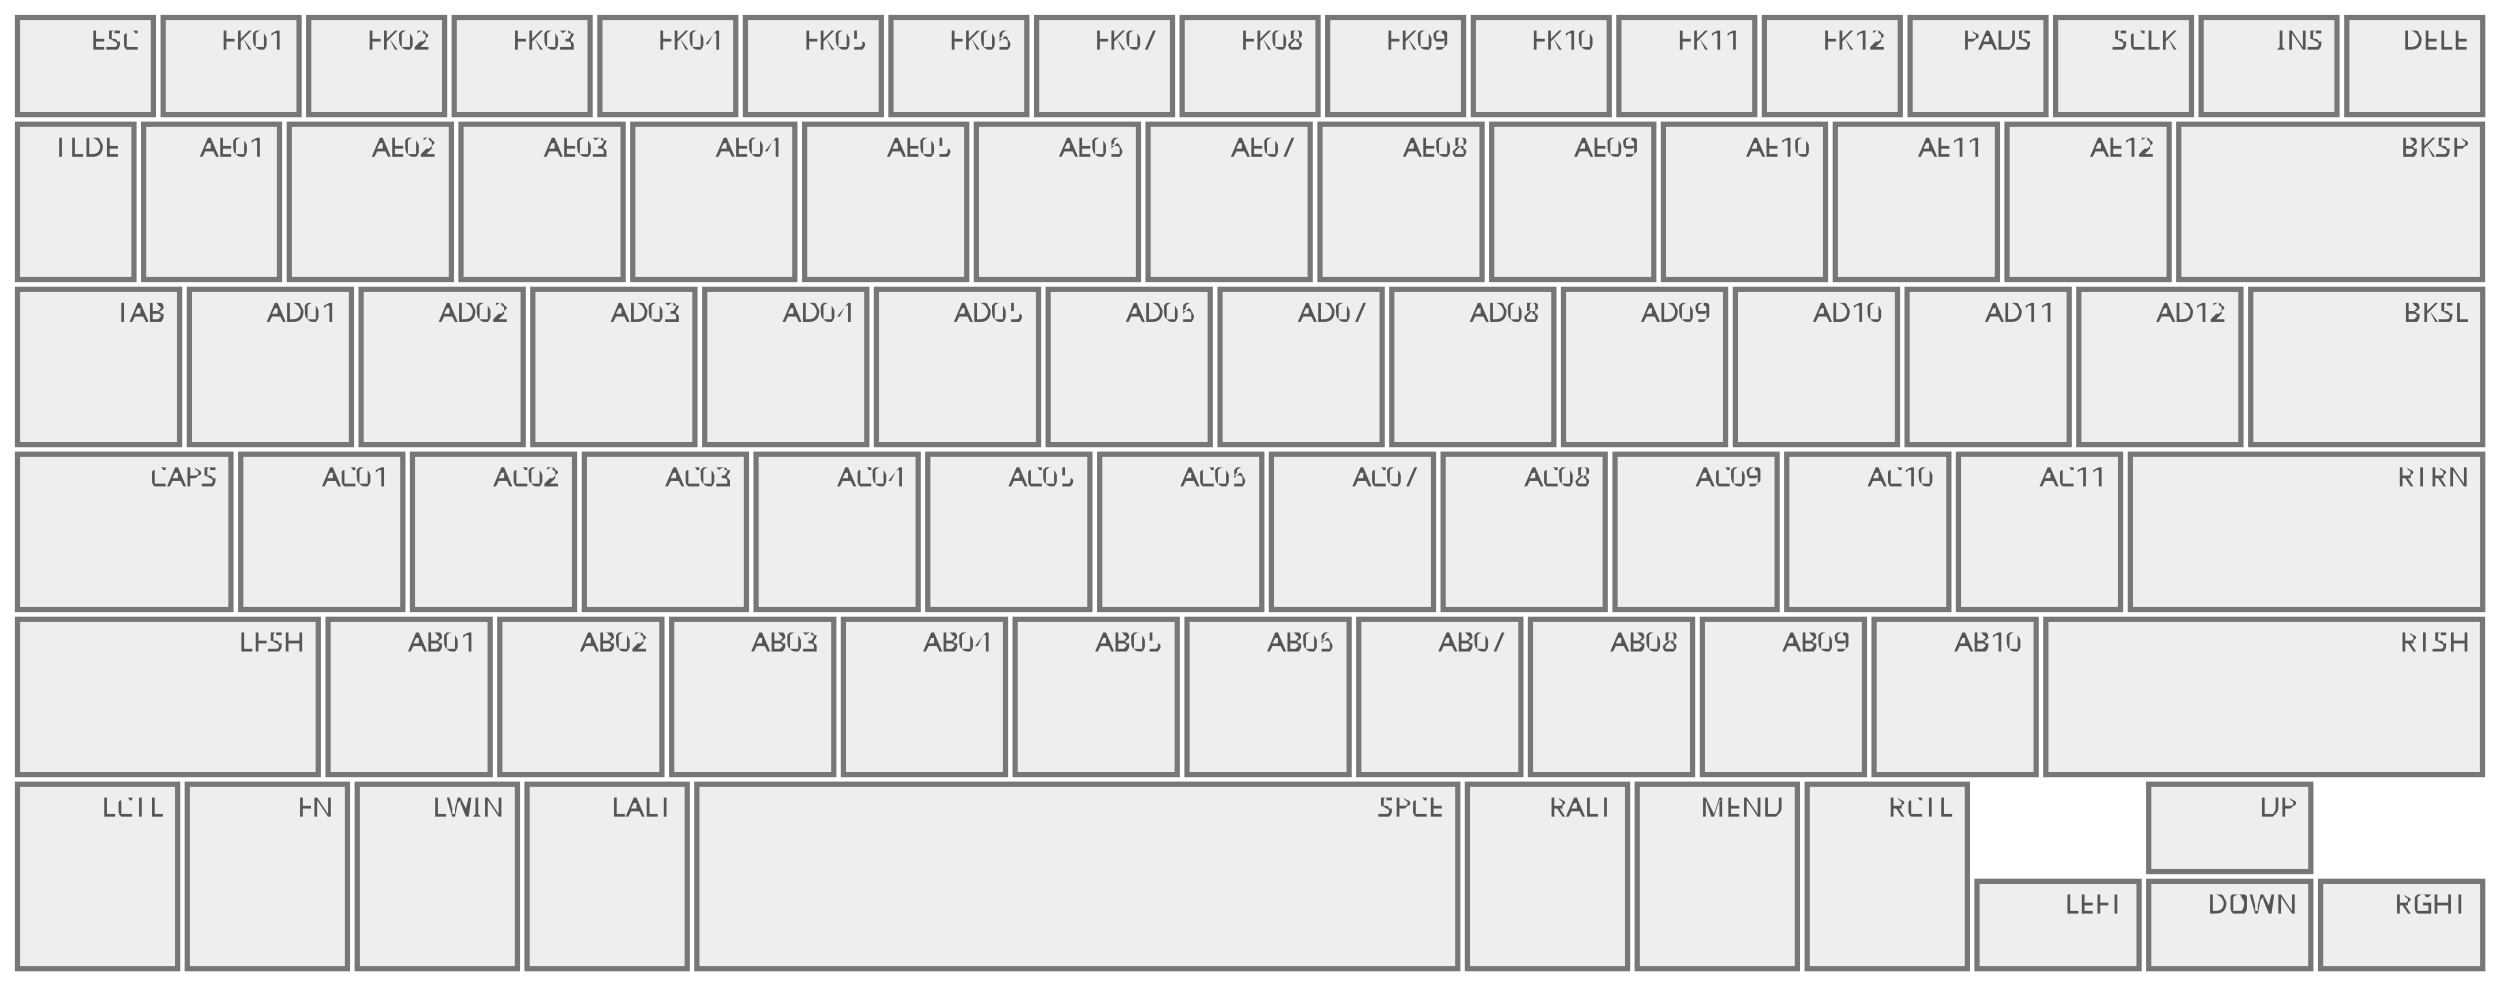
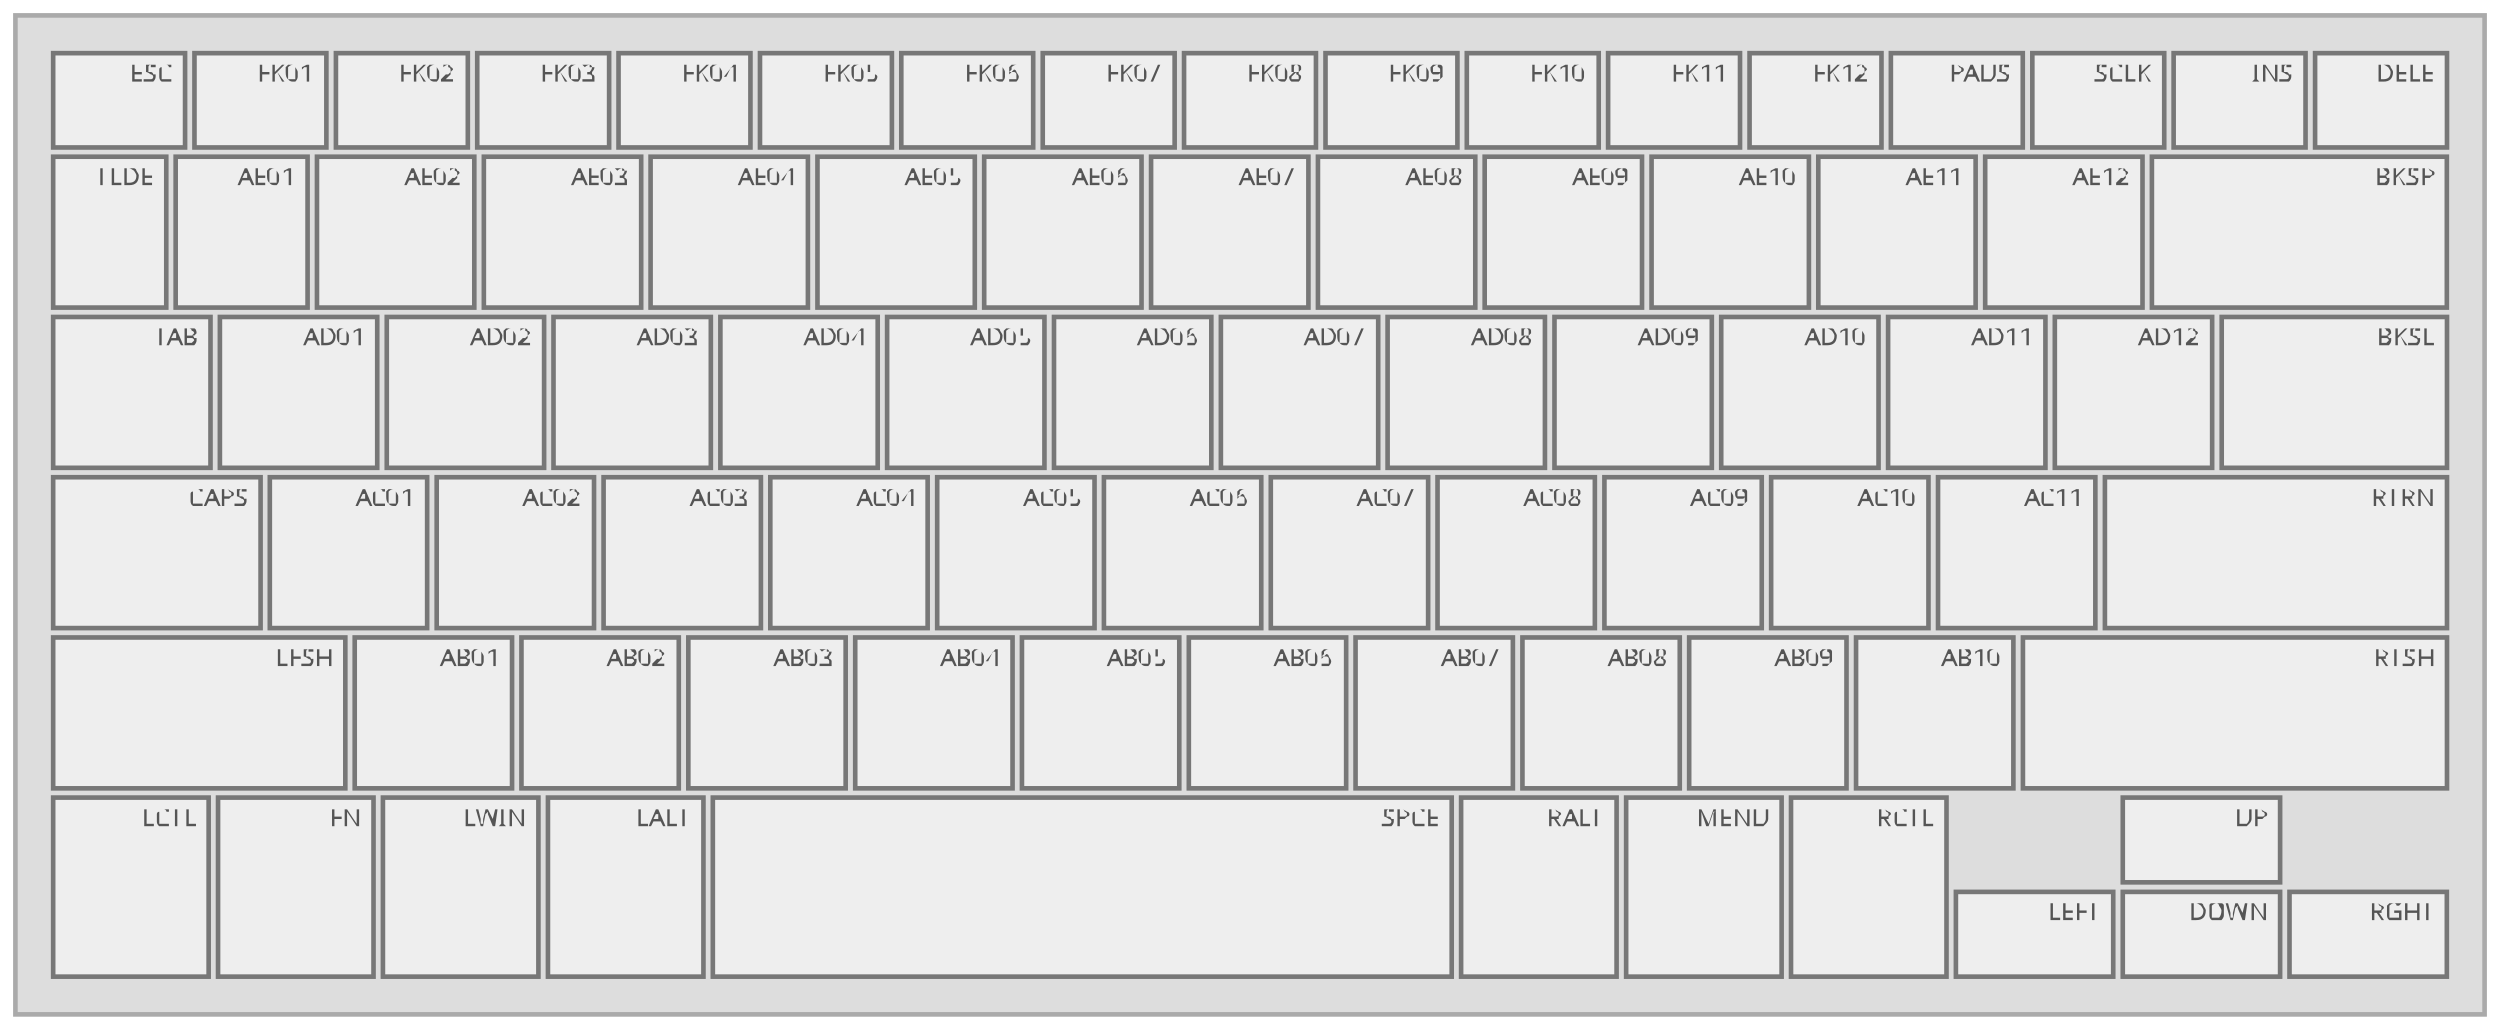
- <svg xmlns="http://www.w3.org/2000/svg" width="858.667" height="338.667" viewBox="0.122 0.122 14.311 5.644">
-   <style>.key { fill: #eee; stroke: #777; stroke-width: 0.03; }.key-id { fill: #555; font: 0.16px sans-serif; pointer-events: none; }</style>
+ <svg xmlns="http://www.w3.org/2000/svg" width="973.468" height="400.991" viewBox="-0.1 -0.1 16.224 6.683">
+   <style>.keyboard-frame { fill: var(--doodad-fill, #ddd); stroke: #aaa; stroke-width: 0.03; }.key { fill: var(--key-fill, #eee); stroke: #777; stroke-width: 0.03; }.key-id { fill: var(--key-id-fill, #555); font: 0.16px sans-serif; pointer-events: none; }</style>
  <g id="keyboard-geometry">
+     <g id="keyboard-decorations">
+       <rect class="keyboard-frame" x="0" y="0" width="16.024" height="6.483" />
+     </g>
    <g id="keys">
      <g id="key-ESC" data-key-id="ESC" data-kbd-keycode="1">
-         <rect class="key" x="0.222" y="0.222" width="0.778" height="0.556" />
+         <rect class="key" x="0.245" y="0.245" width="0.856" height="0.612" />
      </g>
      <g id="key-FK01" data-key-id="FK01" data-kbd-keycode="59">
-         <rect class="key" x="1.056" y="0.222" width="0.778" height="0.556" />
+         <rect class="key" x="1.162" y="0.245" width="0.856" height="0.612" />
      </g>
      <g id="key-FK02" data-key-id="FK02" data-kbd-keycode="60">
-         <rect class="key" x="1.889" y="0.222" width="0.778" height="0.556" />
+         <rect class="key" x="2.08" y="0.245" width="0.856" height="0.612" />
      </g>
      <g id="key-FK03" data-key-id="FK03" data-kbd-keycode="61">
-         <rect class="key" x="2.722" y="0.222" width="0.778" height="0.556" />
+         <rect class="key" x="2.997" y="0.245" width="0.856" height="0.612" />
      </g>
      <g id="key-FK04" data-key-id="FK04" data-kbd-keycode="62">
-         <rect class="key" x="3.556" y="0.222" width="0.778" height="0.556" />
+         <rect class="key" x="3.914" y="0.245" width="0.856" height="0.612" />
      </g>
      <g id="key-FK05" data-key-id="FK05" data-kbd-keycode="63">
-         <rect class="key" x="4.389" y="0.222" width="0.778" height="0.556" />
+         <rect class="key" x="4.832" y="0.245" width="0.856" height="0.612" />
      </g>
      <g id="key-FK06" data-key-id="FK06" data-kbd-keycode="64">
-         <rect class="key" x="5.222" y="0.222" width="0.778" height="0.556" />
+         <rect class="key" x="5.749" y="0.245" width="0.856" height="0.612" />
      </g>
      <g id="key-FK07" data-key-id="FK07" data-kbd-keycode="65">
-         <rect class="key" x="6.056" y="0.222" width="0.778" height="0.556" />
+         <rect class="key" x="6.667" y="0.245" width="0.856" height="0.612" />
      </g>
      <g id="key-FK08" data-key-id="FK08" data-kbd-keycode="66">
-         <rect class="key" x="6.889" y="0.222" width="0.778" height="0.556" />
+         <rect class="key" x="7.584" y="0.245" width="0.856" height="0.612" />
      </g>
      <g id="key-FK09" data-key-id="FK09" data-kbd-keycode="67">
-         <rect class="key" x="7.722" y="0.222" width="0.778" height="0.556" />
+         <rect class="key" x="8.502" y="0.245" width="0.856" height="0.612" />
      </g>
      <g id="key-FK10" data-key-id="FK10" data-kbd-keycode="68">
-         <rect class="key" x="8.556" y="0.222" width="0.778" height="0.556" />
+         <rect class="key" x="9.419" y="0.245" width="0.856" height="0.612" />
      </g>
      <g id="key-FK11" data-key-id="FK11" data-kbd-keycode="87">
-         <rect class="key" x="9.389" y="0.222" width="0.778" height="0.556" />
+         <rect class="key" x="10.336" y="0.245" width="0.856" height="0.612" />
      </g>
      <g id="key-FK12" data-key-id="FK12" data-kbd-keycode="88">
-         <rect class="key" x="10.222" y="0.222" width="0.778" height="0.556" />
+         <rect class="key" x="11.254" y="0.245" width="0.856" height="0.612" />
      </g>
      <g id="key-PAUS" data-key-id="PAUS" data-kbd-keycode="119">
-         <rect class="key" x="11.056" y="0.222" width="0.778" height="0.556" />
+         <rect class="key" x="12.171" y="0.245" width="0.856" height="0.612" />
      </g>
      <g id="key-SCLK" data-key-id="SCLK" data-kbd-keycode="70">
-         <rect class="key" x="11.889" y="0.222" width="0.778" height="0.556" />
+         <rect class="key" x="13.089" y="0.245" width="0.856" height="0.612" />
      </g>
      <g id="key-INS" data-key-id="INS" data-kbd-keycode="110">
-         <rect class="key" x="12.722" y="0.222" width="0.778" height="0.556" />
+         <rect class="key" x="14.006" y="0.245" width="0.856" height="0.612" />
      </g>
      <g id="key-DELE" data-key-id="DELE" data-kbd-keycode="111">
-         <rect class="key" x="13.556" y="0.222" width="0.778" height="0.556" />
+         <rect class="key" x="14.924" y="0.245" width="0.856" height="0.612" />
      </g>
      <g id="key-TLDE" data-key-id="TLDE" data-kbd-keycode="41">
-         <rect class="key" x="0.222" y="0.833" width="0.667" height="0.889" />
+         <rect class="key" x="0.245" y="0.917" width="0.734" height="0.979" />
      </g>
      <g id="key-AE01" data-key-id="AE01" data-kbd-keycode="2">
-         <rect class="key" x="0.944" y="0.833" width="0.778" height="0.889" />
+         <rect class="key" x="1.04" y="0.917" width="0.856" height="0.979" />
      </g>
      <g id="key-AE02" data-key-id="AE02" data-kbd-keycode="3">
-         <rect class="key" x="1.778" y="0.833" width="0.928" height="0.889" />
+         <rect class="key" x="1.957" y="0.917" width="1.021" height="0.979" />
      </g>
      <g id="key-AE03" data-key-id="AE03" data-kbd-keycode="4">
-         <rect class="key" x="2.761" y="0.833" width="0.928" height="0.889" />
+         <rect class="key" x="3.04" y="0.917" width="1.021" height="0.979" />
      </g>
      <g id="key-AE04" data-key-id="AE04" data-kbd-keycode="5">
-         <rect class="key" x="3.744" y="0.833" width="0.928" height="0.889" />
+         <rect class="key" x="4.122" y="0.917" width="1.021" height="0.979" />
      </g>
      <g id="key-AE05" data-key-id="AE05" data-kbd-keycode="6">
-         <rect class="key" x="4.728" y="0.833" width="0.928" height="0.889" />
+         <rect class="key" x="5.205" y="0.917" width="1.021" height="0.979" />
      </g>
      <g id="key-AE06" data-key-id="AE06" data-kbd-keycode="7">
-         <rect class="key" x="5.711" y="0.833" width="0.928" height="0.889" />
+         <rect class="key" x="6.287" y="0.917" width="1.021" height="0.979" />
      </g>
      <g id="key-AE07" data-key-id="AE07" data-kbd-keycode="8">
-         <rect class="key" x="6.694" y="0.833" width="0.928" height="0.889" />
+         <rect class="key" x="7.37" y="0.917" width="1.021" height="0.979" />
      </g>
      <g id="key-AE08" data-key-id="AE08" data-kbd-keycode="9">
-         <rect class="key" x="7.678" y="0.833" width="0.928" height="0.889" />
+         <rect class="key" x="8.453" y="0.917" width="1.021" height="0.979" />
      </g>
      <g id="key-AE09" data-key-id="AE09" data-kbd-keycode="10">
-         <rect class="key" x="8.661" y="0.833" width="0.928" height="0.889" />
+         <rect class="key" x="9.535" y="0.917" width="1.021" height="0.979" />
      </g>
      <g id="key-AE10" data-key-id="AE10" data-kbd-keycode="11">
-         <rect class="key" x="9.644" y="0.833" width="0.928" height="0.889" />
+         <rect class="key" x="10.618" y="0.917" width="1.021" height="0.979" />
      </g>
      <g id="key-AE11" data-key-id="AE11" data-kbd-keycode="12">
-         <rect class="key" x="10.628" y="0.833" width="0.928" height="0.889" />
+         <rect class="key" x="11.7" y="0.917" width="1.021" height="0.979" />
      </g>
      <g id="key-AE12" data-key-id="AE12" data-kbd-keycode="13">
-         <rect class="key" x="11.611" y="0.833" width="0.928" height="0.889" />
+         <rect class="key" x="12.783" y="0.917" width="1.021" height="0.979" />
      </g>
      <g id="key-BKSP" data-key-id="BKSP" data-kbd-keycode="14">
-         <rect class="key" x="12.594" y="0.833" width="1.739" height="0.889" />
+         <rect class="key" x="13.865" y="0.917" width="1.914" height="0.979" />
      </g>
      <g id="key-TAB" data-key-id="TAB" data-kbd-keycode="15">
-         <rect class="key" x="0.222" y="1.778" width="0.928" height="0.889" />
+         <rect class="key" x="0.245" y="1.957" width="1.021" height="0.979" />
      </g>
      <g id="key-AD01" data-key-id="AD01" data-kbd-keycode="16">
-         <rect class="key" x="1.206" y="1.778" width="0.928" height="0.889" />
+         <rect class="key" x="1.327" y="1.957" width="1.021" height="0.979" />
      </g>
      <g id="key-AD02" data-key-id="AD02" data-kbd-keycode="17">
-         <rect class="key" x="2.189" y="1.778" width="0.928" height="0.889" />
+         <rect class="key" x="2.41" y="1.957" width="1.021" height="0.979" />
      </g>
      <g id="key-AD03" data-key-id="AD03" data-kbd-keycode="18">
-         <rect class="key" x="3.172" y="1.778" width="0.928" height="0.889" />
+         <rect class="key" x="3.492" y="1.957" width="1.021" height="0.979" />
      </g>
      <g id="key-AD04" data-key-id="AD04" data-kbd-keycode="19">
-         <rect class="key" x="4.156" y="1.778" width="0.928" height="0.889" />
+         <rect class="key" x="4.575" y="1.957" width="1.021" height="0.979" />
      </g>
      <g id="key-AD05" data-key-id="AD05" data-kbd-keycode="20">
-         <rect class="key" x="5.139" y="1.778" width="0.928" height="0.889" />
+         <rect class="key" x="5.657" y="1.957" width="1.021" height="0.979" />
      </g>
      <g id="key-AD06" data-key-id="AD06" data-kbd-keycode="21">
-         <rect class="key" x="6.122" y="1.778" width="0.928" height="0.889" />
+         <rect class="key" x="6.74" y="1.957" width="1.021" height="0.979" />
      </g>
      <g id="key-AD07" data-key-id="AD07" data-kbd-keycode="22">
-         <rect class="key" x="7.106" y="1.778" width="0.928" height="0.889" />
+         <rect class="key" x="7.823" y="1.957" width="1.021" height="0.979" />
      </g>
      <g id="key-AD08" data-key-id="AD08" data-kbd-keycode="23">
-         <rect class="key" x="8.089" y="1.778" width="0.928" height="0.889" />
+         <rect class="key" x="8.905" y="1.957" width="1.021" height="0.979" />
      </g>
      <g id="key-AD09" data-key-id="AD09" data-kbd-keycode="24">
-         <rect class="key" x="9.072" y="1.778" width="0.928" height="0.889" />
+         <rect class="key" x="9.988" y="1.957" width="1.021" height="0.979" />
      </g>
      <g id="key-AD10" data-key-id="AD10" data-kbd-keycode="25">
-         <rect class="key" x="10.056" y="1.778" width="0.928" height="0.889" />
+         <rect class="key" x="11.07" y="1.957" width="1.021" height="0.979" />
      </g>
      <g id="key-AD11" data-key-id="AD11" data-kbd-keycode="26">
-         <rect class="key" x="11.039" y="1.778" width="0.928" height="0.889" />
+         <rect class="key" x="12.153" y="1.957" width="1.021" height="0.979" />
      </g>
      <g id="key-AD12" data-key-id="AD12" data-kbd-keycode="27">
-         <rect class="key" x="12.022" y="1.778" width="0.928" height="0.889" />
+         <rect class="key" x="13.235" y="1.957" width="1.021" height="0.979" />
      </g>
      <g id="key-BKSL" data-key-id="BKSL" data-kbd-keycode="43">
-         <rect class="key" x="13.006" y="1.778" width="1.328" height="0.889" />
+         <rect class="key" x="14.318" y="1.957" width="1.462" height="0.979" />
      </g>
      <g id="key-CAPS" data-key-id="CAPS" data-kbd-keycode="58">
-         <rect class="key" x="0.222" y="2.722" width="1.222" height="0.889" />
+         <rect class="key" x="0.245" y="2.997" width="1.346" height="0.979" />
      </g>
      <g id="key-AC01" data-key-id="AC01" data-kbd-keycode="30">
-         <rect class="key" x="1.5" y="2.722" width="0.928" height="0.889" />
+         <rect class="key" x="1.651" y="2.997" width="1.021" height="0.979" />
      </g>
      <g id="key-AC02" data-key-id="AC02" data-kbd-keycode="31">
-         <rect class="key" x="2.483" y="2.722" width="0.928" height="0.889" />
+         <rect class="key" x="2.734" y="2.997" width="1.021" height="0.979" />
      </g>
      <g id="key-AC03" data-key-id="AC03" data-kbd-keycode="32">
-         <rect class="key" x="3.467" y="2.722" width="0.928" height="0.889" />
+         <rect class="key" x="3.817" y="2.997" width="1.021" height="0.979" />
      </g>
      <g id="key-AC04" data-key-id="AC04" data-kbd-keycode="33">
-         <rect class="key" x="4.45" y="2.722" width="0.928" height="0.889" />
+         <rect class="key" x="4.899" y="2.997" width="1.021" height="0.979" />
      </g>
      <g id="key-AC05" data-key-id="AC05" data-kbd-keycode="34">
-         <rect class="key" x="5.433" y="2.722" width="0.928" height="0.889" />
+         <rect class="key" x="5.982" y="2.997" width="1.021" height="0.979" />
      </g>
      <g id="key-AC06" data-key-id="AC06" data-kbd-keycode="35">
-         <rect class="key" x="6.417" y="2.722" width="0.928" height="0.889" />
+         <rect class="key" x="7.064" y="2.997" width="1.021" height="0.979" />
      </g>
      <g id="key-AC07" data-key-id="AC07" data-kbd-keycode="36">
-         <rect class="key" x="7.4" y="2.722" width="0.928" height="0.889" />
+         <rect class="key" x="8.147" y="2.997" width="1.021" height="0.979" />
      </g>
      <g id="key-AC08" data-key-id="AC08" data-kbd-keycode="37">
-         <rect class="key" x="8.383" y="2.722" width="0.928" height="0.889" />
+         <rect class="key" x="9.229" y="2.997" width="1.021" height="0.979" />
      </g>
      <g id="key-AC09" data-key-id="AC09" data-kbd-keycode="38">
-         <rect class="key" x="9.367" y="2.722" width="0.928" height="0.889" />
+         <rect class="key" x="10.312" y="2.997" width="1.021" height="0.979" />
      </g>
      <g id="key-AC10" data-key-id="AC10" data-kbd-keycode="39">
-         <rect class="key" x="10.35" y="2.722" width="0.928" height="0.889" />
+         <rect class="key" x="11.394" y="2.997" width="1.021" height="0.979" />
      </g>
      <g id="key-AC11" data-key-id="AC11" data-kbd-keycode="40">
-         <rect class="key" x="11.333" y="2.722" width="0.928" height="0.889" />
+         <rect class="key" x="12.477" y="2.997" width="1.021" height="0.979" />
      </g>
      <g id="key-RTRN" data-key-id="RTRN" data-kbd-keycode="28">
-         <rect class="key" x="12.317" y="2.722" width="2.017" height="0.889" />
+         <rect class="key" x="13.56" y="2.997" width="2.22" height="0.979" />
      </g>
      <g id="key-LFSH" data-key-id="LFSH" data-kbd-keycode="42">
-         <rect class="key" x="0.222" y="3.667" width="1.722" height="0.889" />
+         <rect class="key" x="0.245" y="4.037" width="1.896" height="0.979" />
      </g>
      <g id="key-AB01" data-key-id="AB01" data-kbd-keycode="44">
-         <rect class="key" x="2" y="3.667" width="0.928" height="0.889" />
+         <rect class="key" x="2.202" y="4.037" width="1.021" height="0.979" />
      </g>
      <g id="key-AB02" data-key-id="AB02" data-kbd-keycode="45">
-         <rect class="key" x="2.983" y="3.667" width="0.928" height="0.889" />
+         <rect class="key" x="3.284" y="4.037" width="1.021" height="0.979" />
      </g>
      <g id="key-AB03" data-key-id="AB03" data-kbd-keycode="46">
-         <rect class="key" x="3.967" y="3.667" width="0.928" height="0.889" />
+         <rect class="key" x="4.367" y="4.037" width="1.021" height="0.979" />
      </g>
      <g id="key-AB04" data-key-id="AB04" data-kbd-keycode="47">
-         <rect class="key" x="4.95" y="3.667" width="0.928" height="0.889" />
+         <rect class="key" x="5.45" y="4.037" width="1.021" height="0.979" />
      </g>
      <g id="key-AB05" data-key-id="AB05" data-kbd-keycode="48">
-         <rect class="key" x="5.933" y="3.667" width="0.928" height="0.889" />
+         <rect class="key" x="6.532" y="4.037" width="1.021" height="0.979" />
      </g>
      <g id="key-AB06" data-key-id="AB06" data-kbd-keycode="49">
-         <rect class="key" x="6.917" y="3.667" width="0.928" height="0.889" />
+         <rect class="key" x="7.615" y="4.037" width="1.021" height="0.979" />
      </g>
      <g id="key-AB07" data-key-id="AB07" data-kbd-keycode="50">
-         <rect class="key" x="7.9" y="3.667" width="0.928" height="0.889" />
+         <rect class="key" x="8.697" y="4.037" width="1.021" height="0.979" />
      </g>
      <g id="key-AB08" data-key-id="AB08" data-kbd-keycode="51">
-         <rect class="key" x="8.883" y="3.667" width="0.928" height="0.889" />
+         <rect class="key" x="9.78" y="4.037" width="1.021" height="0.979" />
      </g>
      <g id="key-AB09" data-key-id="AB09" data-kbd-keycode="52">
-         <rect class="key" x="9.867" y="3.667" width="0.928" height="0.889" />
+         <rect class="key" x="10.862" y="4.037" width="1.021" height="0.979" />
      </g>
      <g id="key-AB10" data-key-id="AB10" data-kbd-keycode="53">
-         <rect class="key" x="10.85" y="3.667" width="0.928" height="0.889" />
+         <rect class="key" x="11.945" y="4.037" width="1.021" height="0.979" />
      </g>
      <g id="key-RTSH" data-key-id="RTSH" data-kbd-keycode="54">
-         <rect class="key" x="11.833" y="3.667" width="2.5" height="0.889" />
+         <rect class="key" x="13.028" y="4.037" width="2.752" height="0.979" />
      </g>
      <g id="key-LCTL" data-key-id="LCTL" data-kbd-keycode="29">
-         <rect class="key" x="0.222" y="4.611" width="0.917" height="1.056" />
+         <rect class="key" x="0.245" y="5.076" width="1.009" height="1.162" />
      </g>
      <g id="key-FN" data-key-id="FN" data-kbd-keycode="">
-         <rect class="key" x="1.194" y="4.611" width="0.917" height="1.056" />
+         <rect class="key" x="1.315" y="5.076" width="1.009" height="1.162" />
      </g>
      <g id="key-LWIN" data-key-id="LWIN" data-kbd-keycode="125">
-         <rect class="key" x="2.167" y="4.611" width="0.917" height="1.056" />
+         <rect class="key" x="2.385" y="5.076" width="1.009" height="1.162" />
      </g>
      <g id="key-LALT" data-key-id="LALT" data-kbd-keycode="56">
-         <rect class="key" x="3.139" y="4.611" width="0.917" height="1.056" />
+         <rect class="key" x="3.456" y="5.076" width="1.009" height="1.162" />
      </g>
      <g id="key-SPCE" data-key-id="SPCE" data-kbd-keycode="57">
-         <rect class="key" x="4.111" y="4.611" width="4.356" height="1.056" />
+         <rect class="key" x="4.526" y="5.076" width="4.795" height="1.162" />
      </g>
      <g id="key-RALT" data-key-id="RALT" data-kbd-keycode="100">
-         <rect class="key" x="8.522" y="4.611" width="0.917" height="1.056" />
+         <rect class="key" x="9.382" y="5.076" width="1.009" height="1.162" />
      </g>
      <g id="key-MENU" data-key-id="MENU" data-kbd-keycode="127">
-         <rect class="key" x="9.494" y="4.611" width="0.917" height="1.056" />
+         <rect class="key" x="10.453" y="5.076" width="1.009" height="1.162" />
      </g>
      <g id="key-RCTL" data-key-id="RCTL" data-kbd-keycode="97">
-         <rect class="key" x="10.467" y="4.611" width="0.917" height="1.056" />
+         <rect class="key" x="11.523" y="5.076" width="1.009" height="1.162" />
      </g>
      <g id="key-UP" data-key-id="UP" data-kbd-keycode="103">
-         <rect class="key" x="12.422" y="4.611" width="0.928" height="0.5" />
+         <rect class="key" x="13.676" y="5.076" width="1.021" height="0.55" />
      </g>
      <g id="key-LEFT" data-key-id="LEFT" data-kbd-keycode="105">
-         <rect class="key" x="11.439" y="5.167" width="0.928" height="0.5" />
+         <rect class="key" x="12.593" y="5.688" width="1.021" height="0.55" />
      </g>
      <g id="key-DOWN" data-key-id="DOWN" data-kbd-keycode="108">
-         <rect class="key" x="12.422" y="5.167" width="0.928" height="0.5" />
+         <rect class="key" x="13.676" y="5.688" width="1.021" height="0.55" />
      </g>
      <g id="key-RGHT" data-key-id="RGHT" data-kbd-keycode="106">
-         <rect class="key" x="13.406" y="5.167" width="0.928" height="0.5" />
+         <rect class="key" x="14.758" y="5.688" width="1.021" height="0.55" />
      </g>
    </g>
  </g>
  <g id="factory-legends">
-     <text class="key-id" x="0.92" y="0.282" text-anchor="end" dominant-baseline="hanging">ESC</text>
-     <text class="key-id" x="1.753" y="0.282" text-anchor="end" dominant-baseline="hanging">FK01</text>
-     <text class="key-id" x="2.587" y="0.282" text-anchor="end" dominant-baseline="hanging">FK02</text>
-     <text class="key-id" x="3.42" y="0.282" text-anchor="end" dominant-baseline="hanging">FK03</text>
-     <text class="key-id" x="4.253" y="0.282" text-anchor="end" dominant-baseline="hanging">FK04</text>
-     <text class="key-id" x="5.087" y="0.282" text-anchor="end" dominant-baseline="hanging">FK05</text>
-     <text class="key-id" x="5.92" y="0.282" text-anchor="end" dominant-baseline="hanging">FK06</text>
-     <text class="key-id" x="6.753" y="0.282" text-anchor="end" dominant-baseline="hanging">FK07</text>
-     <text class="key-id" x="7.587" y="0.282" text-anchor="end" dominant-baseline="hanging">FK08</text>
-     <text class="key-id" x="8.42" y="0.282" text-anchor="end" dominant-baseline="hanging">FK09</text>
-     <text class="key-id" x="9.253" y="0.282" text-anchor="end" dominant-baseline="hanging">FK10</text>
-     <text class="key-id" x="10.087" y="0.282" text-anchor="end" dominant-baseline="hanging">FK11</text>
-     <text class="key-id" x="10.92" y="0.282" text-anchor="end" dominant-baseline="hanging">FK12</text>
-     <text class="key-id" x="11.753" y="0.282" text-anchor="end" dominant-baseline="hanging">PAUS</text>
-     <text class="key-id" x="12.587" y="0.282" text-anchor="end" dominant-baseline="hanging">SCLK</text>
-     <text class="key-id" x="13.42" y="0.282" text-anchor="end" dominant-baseline="hanging">INS</text>
-     <text class="key-id" x="14.253" y="0.282" text-anchor="end" dominant-baseline="hanging">DELE</text>
-     <text class="key-id" x="0.809" y="0.893" text-anchor="end" dominant-baseline="hanging">TLDE</text>
-     <text class="key-id" x="1.642" y="0.893" text-anchor="end" dominant-baseline="hanging">AE01</text>
-     <text class="key-id" x="2.626" y="0.893" text-anchor="end" dominant-baseline="hanging">AE02</text>
-     <text class="key-id" x="3.609" y="0.893" text-anchor="end" dominant-baseline="hanging">AE03</text>
-     <text class="key-id" x="4.592" y="0.893" text-anchor="end" dominant-baseline="hanging">AE04</text>
-     <text class="key-id" x="5.576" y="0.893" text-anchor="end" dominant-baseline="hanging">AE05</text>
-     <text class="key-id" x="6.559" y="0.893" text-anchor="end" dominant-baseline="hanging">AE06</text>
-     <text class="key-id" x="7.542" y="0.893" text-anchor="end" dominant-baseline="hanging">AE07</text>
-     <text class="key-id" x="8.526" y="0.893" text-anchor="end" dominant-baseline="hanging">AE08</text>
-     <text class="key-id" x="9.509" y="0.893" text-anchor="end" dominant-baseline="hanging">AE09</text>
-     <text class="key-id" x="10.492" y="0.893" text-anchor="end" dominant-baseline="hanging">AE10</text>
-     <text class="key-id" x="11.476" y="0.893" text-anchor="end" dominant-baseline="hanging">AE11</text>
-     <text class="key-id" x="12.459" y="0.893" text-anchor="end" dominant-baseline="hanging">AE12</text>
-     <text class="key-id" x="14.253" y="0.893" text-anchor="end" dominant-baseline="hanging">BKSP</text>
-     <text class="key-id" x="1.07" y="1.838" text-anchor="end" dominant-baseline="hanging">TAB</text>
-     <text class="key-id" x="2.053" y="1.838" text-anchor="end" dominant-baseline="hanging">AD01</text>
-     <text class="key-id" x="3.037" y="1.838" text-anchor="end" dominant-baseline="hanging">AD02</text>
-     <text class="key-id" x="4.02" y="1.838" text-anchor="end" dominant-baseline="hanging">AD03</text>
-     <text class="key-id" x="5.003" y="1.838" text-anchor="end" dominant-baseline="hanging">AD04</text>
-     <text class="key-id" x="5.987" y="1.838" text-anchor="end" dominant-baseline="hanging">AD05</text>
-     <text class="key-id" x="6.97" y="1.838" text-anchor="end" dominant-baseline="hanging">AD06</text>
-     <text class="key-id" x="7.953" y="1.838" text-anchor="end" dominant-baseline="hanging">AD07</text>
-     <text class="key-id" x="8.937" y="1.838" text-anchor="end" dominant-baseline="hanging">AD08</text>
-     <text class="key-id" x="9.92" y="1.838" text-anchor="end" dominant-baseline="hanging">AD09</text>
-     <text class="key-id" x="10.903" y="1.838" text-anchor="end" dominant-baseline="hanging">AD10</text>
-     <text class="key-id" x="11.887" y="1.838" text-anchor="end" dominant-baseline="hanging">AD11</text>
-     <text class="key-id" x="12.87" y="1.838" text-anchor="end" dominant-baseline="hanging">AD12</text>
-     <text class="key-id" x="14.253" y="1.838" text-anchor="end" dominant-baseline="hanging">BKSL</text>
-     <text class="key-id" x="1.364" y="2.782" text-anchor="end" dominant-baseline="hanging">CAPS</text>
-     <text class="key-id" x="2.348" y="2.782" text-anchor="end" dominant-baseline="hanging">AC01</text>
-     <text class="key-id" x="3.331" y="2.782" text-anchor="end" dominant-baseline="hanging">AC02</text>
-     <text class="key-id" x="4.314" y="2.782" text-anchor="end" dominant-baseline="hanging">AC03</text>
-     <text class="key-id" x="5.298" y="2.782" text-anchor="end" dominant-baseline="hanging">AC04</text>
-     <text class="key-id" x="6.281" y="2.782" text-anchor="end" dominant-baseline="hanging">AC05</text>
-     <text class="key-id" x="7.264" y="2.782" text-anchor="end" dominant-baseline="hanging">AC06</text>
-     <text class="key-id" x="8.248" y="2.782" text-anchor="end" dominant-baseline="hanging">AC07</text>
-     <text class="key-id" x="9.231" y="2.782" text-anchor="end" dominant-baseline="hanging">AC08</text>
-     <text class="key-id" x="10.214" y="2.782" text-anchor="end" dominant-baseline="hanging">AC09</text>
-     <text class="key-id" x="11.198" y="2.782" text-anchor="end" dominant-baseline="hanging">AC10</text>
-     <text class="key-id" x="12.181" y="2.782" text-anchor="end" dominant-baseline="hanging">AC11</text>
-     <text class="key-id" x="14.253" y="2.782" text-anchor="end" dominant-baseline="hanging">RTRN</text>
-     <text class="key-id" x="1.864" y="3.727" text-anchor="end" dominant-baseline="hanging">LFSH</text>
-     <text class="key-id" x="2.848" y="3.727" text-anchor="end" dominant-baseline="hanging">AB01</text>
-     <text class="key-id" x="3.831" y="3.727" text-anchor="end" dominant-baseline="hanging">AB02</text>
-     <text class="key-id" x="4.814" y="3.727" text-anchor="end" dominant-baseline="hanging">AB03</text>
-     <text class="key-id" x="5.798" y="3.727" text-anchor="end" dominant-baseline="hanging">AB04</text>
-     <text class="key-id" x="6.781" y="3.727" text-anchor="end" dominant-baseline="hanging">AB05</text>
-     <text class="key-id" x="7.764" y="3.727" text-anchor="end" dominant-baseline="hanging">AB06</text>
-     <text class="key-id" x="8.748" y="3.727" text-anchor="end" dominant-baseline="hanging">AB07</text>
-     <text class="key-id" x="9.731" y="3.727" text-anchor="end" dominant-baseline="hanging">AB08</text>
-     <text class="key-id" x="10.714" y="3.727" text-anchor="end" dominant-baseline="hanging">AB09</text>
-     <text class="key-id" x="11.698" y="3.727" text-anchor="end" dominant-baseline="hanging">AB10</text>
-     <text class="key-id" x="14.253" y="3.727" text-anchor="end" dominant-baseline="hanging">RTSH</text>
-     <text class="key-id" x="1.059" y="4.671" text-anchor="end" dominant-baseline="hanging">LCTL</text>
-     <text class="key-id" x="2.031" y="4.671" text-anchor="end" dominant-baseline="hanging">FN</text>
-     <text class="key-id" x="3.003" y="4.671" text-anchor="end" dominant-baseline="hanging">LWIN</text>
-     <text class="key-id" x="3.976" y="4.671" text-anchor="end" dominant-baseline="hanging">LALT</text>
-     <text class="key-id" x="8.387" y="4.671" text-anchor="end" dominant-baseline="hanging">SPCE</text>
-     <text class="key-id" x="9.359" y="4.671" text-anchor="end" dominant-baseline="hanging">RALT</text>
-     <text class="key-id" x="10.331" y="4.671" text-anchor="end" dominant-baseline="hanging">MENU</text>
-     <text class="key-id" x="11.303" y="4.671" text-anchor="end" dominant-baseline="hanging">RCTL</text>
-     <text class="key-id" x="13.27" y="4.671" text-anchor="end" dominant-baseline="hanging">UP</text>
-     <text class="key-id" x="12.287" y="5.227" text-anchor="end" dominant-baseline="hanging">LEFT</text>
-     <text class="key-id" x="13.27" y="5.227" text-anchor="end" dominant-baseline="hanging">DOWN</text>
-     <text class="key-id" x="14.253" y="5.227" text-anchor="end" dominant-baseline="hanging">RGHT</text>
+     <text class="key-id" x="1.021" y="0.305" text-anchor="end" dominant-baseline="hanging">ESC</text>
+     <text class="key-id" x="1.938" y="0.305" text-anchor="end" dominant-baseline="hanging">FK01</text>
+     <text class="key-id" x="2.856" y="0.305" text-anchor="end" dominant-baseline="hanging">FK02</text>
+     <text class="key-id" x="3.773" y="0.305" text-anchor="end" dominant-baseline="hanging">FK03</text>
+     <text class="key-id" x="4.691" y="0.305" text-anchor="end" dominant-baseline="hanging">FK04</text>
+     <text class="key-id" x="5.608" y="0.305" text-anchor="end" dominant-baseline="hanging">FK05</text>
+     <text class="key-id" x="6.526" y="0.305" text-anchor="end" dominant-baseline="hanging">FK06</text>
+     <text class="key-id" x="7.443" y="0.305" text-anchor="end" dominant-baseline="hanging">FK07</text>
+     <text class="key-id" x="8.36" y="0.305" text-anchor="end" dominant-baseline="hanging">FK08</text>
+     <text class="key-id" x="9.278" y="0.305" text-anchor="end" dominant-baseline="hanging">FK09</text>
+     <text class="key-id" x="10.195" y="0.305" text-anchor="end" dominant-baseline="hanging">FK10</text>
+     <text class="key-id" x="11.113" y="0.305" text-anchor="end" dominant-baseline="hanging">FK11</text>
+     <text class="key-id" x="12.03" y="0.305" text-anchor="end" dominant-baseline="hanging">FK12</text>
+     <text class="key-id" x="12.948" y="0.305" text-anchor="end" dominant-baseline="hanging">PAUS</text>
+     <text class="key-id" x="13.865" y="0.305" text-anchor="end" dominant-baseline="hanging">SCLK</text>
+     <text class="key-id" x="14.782" y="0.305" text-anchor="end" dominant-baseline="hanging">INS</text>
+     <text class="key-id" x="15.7" y="0.305" text-anchor="end" dominant-baseline="hanging">DELE</text>
+     <text class="key-id" x="0.899" y="0.977" text-anchor="end" dominant-baseline="hanging">TLDE</text>
+     <text class="key-id" x="1.816" y="0.977" text-anchor="end" dominant-baseline="hanging">AE01</text>
+     <text class="key-id" x="2.899" y="0.977" text-anchor="end" dominant-baseline="hanging">AE02</text>
+     <text class="key-id" x="3.981" y="0.977" text-anchor="end" dominant-baseline="hanging">AE03</text>
+     <text class="key-id" x="5.064" y="0.977" text-anchor="end" dominant-baseline="hanging">AE04</text>
+     <text class="key-id" x="6.146" y="0.977" text-anchor="end" dominant-baseline="hanging">AE05</text>
+     <text class="key-id" x="7.229" y="0.977" text-anchor="end" dominant-baseline="hanging">AE06</text>
+     <text class="key-id" x="8.311" y="0.977" text-anchor="end" dominant-baseline="hanging">AE07</text>
+     <text class="key-id" x="9.394" y="0.977" text-anchor="end" dominant-baseline="hanging">AE08</text>
+     <text class="key-id" x="10.477" y="0.977" text-anchor="end" dominant-baseline="hanging">AE09</text>
+     <text class="key-id" x="11.559" y="0.977" text-anchor="end" dominant-baseline="hanging">AE10</text>
+     <text class="key-id" x="12.642" y="0.977" text-anchor="end" dominant-baseline="hanging">AE11</text>
+     <text class="key-id" x="13.724" y="0.977" text-anchor="end" dominant-baseline="hanging">AE12</text>
+     <text class="key-id" x="15.7" y="0.977" text-anchor="end" dominant-baseline="hanging">BKSP</text>
+     <text class="key-id" x="1.186" y="2.017" text-anchor="end" dominant-baseline="hanging">TAB</text>
+     <text class="key-id" x="2.269" y="2.017" text-anchor="end" dominant-baseline="hanging">AD01</text>
+     <text class="key-id" x="3.351" y="2.017" text-anchor="end" dominant-baseline="hanging">AD02</text>
+     <text class="key-id" x="4.434" y="2.017" text-anchor="end" dominant-baseline="hanging">AD03</text>
+     <text class="key-id" x="5.516" y="2.017" text-anchor="end" dominant-baseline="hanging">AD04</text>
+     <text class="key-id" x="6.599" y="2.017" text-anchor="end" dominant-baseline="hanging">AD05</text>
+     <text class="key-id" x="7.681" y="2.017" text-anchor="end" dominant-baseline="hanging">AD06</text>
+     <text class="key-id" x="8.764" y="2.017" text-anchor="end" dominant-baseline="hanging">AD07</text>
+     <text class="key-id" x="9.847" y="2.017" text-anchor="end" dominant-baseline="hanging">AD08</text>
+     <text class="key-id" x="10.929" y="2.017" text-anchor="end" dominant-baseline="hanging">AD09</text>
+     <text class="key-id" x="12.012" y="2.017" text-anchor="end" dominant-baseline="hanging">AD10</text>
+     <text class="key-id" x="13.094" y="2.017" text-anchor="end" dominant-baseline="hanging">AD11</text>
+     <text class="key-id" x="14.177" y="2.017" text-anchor="end" dominant-baseline="hanging">AD12</text>
+     <text class="key-id" x="15.7" y="2.017" text-anchor="end" dominant-baseline="hanging">BKSL</text>
+     <text class="key-id" x="1.51" y="3.057" text-anchor="end" dominant-baseline="hanging">CAPS</text>
+     <text class="key-id" x="2.593" y="3.057" text-anchor="end" dominant-baseline="hanging">AC01</text>
+     <text class="key-id" x="3.675" y="3.057" text-anchor="end" dominant-baseline="hanging">AC02</text>
+     <text class="key-id" x="4.758" y="3.057" text-anchor="end" dominant-baseline="hanging">AC03</text>
+     <text class="key-id" x="5.84" y="3.057" text-anchor="end" dominant-baseline="hanging">AC04</text>
+     <text class="key-id" x="6.923" y="3.057" text-anchor="end" dominant-baseline="hanging">AC05</text>
+     <text class="key-id" x="8.006" y="3.057" text-anchor="end" dominant-baseline="hanging">AC06</text>
+     <text class="key-id" x="9.088" y="3.057" text-anchor="end" dominant-baseline="hanging">AC07</text>
+     <text class="key-id" x="10.171" y="3.057" text-anchor="end" dominant-baseline="hanging">AC08</text>
+     <text class="key-id" x="11.253" y="3.057" text-anchor="end" dominant-baseline="hanging">AC09</text>
+     <text class="key-id" x="12.336" y="3.057" text-anchor="end" dominant-baseline="hanging">AC10</text>
+     <text class="key-id" x="13.418" y="3.057" text-anchor="end" dominant-baseline="hanging">AC11</text>
+     <text class="key-id" x="15.7" y="3.057" text-anchor="end" dominant-baseline="hanging">RTRN</text>
+     <text class="key-id" x="2.061" y="4.097" text-anchor="end" dominant-baseline="hanging">LFSH</text>
+     <text class="key-id" x="3.143" y="4.097" text-anchor="end" dominant-baseline="hanging">AB01</text>
+     <text class="key-id" x="4.226" y="4.097" text-anchor="end" dominant-baseline="hanging">AB02</text>
+     <text class="key-id" x="5.308" y="4.097" text-anchor="end" dominant-baseline="hanging">AB03</text>
+     <text class="key-id" x="6.391" y="4.097" text-anchor="end" dominant-baseline="hanging">AB04</text>
+     <text class="key-id" x="7.474" y="4.097" text-anchor="end" dominant-baseline="hanging">AB05</text>
+     <text class="key-id" x="8.556" y="4.097" text-anchor="end" dominant-baseline="hanging">AB06</text>
+     <text class="key-id" x="9.639" y="4.097" text-anchor="end" dominant-baseline="hanging">AB07</text>
+     <text class="key-id" x="10.721" y="4.097" text-anchor="end" dominant-baseline="hanging">AB08</text>
+     <text class="key-id" x="11.804" y="4.097" text-anchor="end" dominant-baseline="hanging">AB09</text>
+     <text class="key-id" x="12.886" y="4.097" text-anchor="end" dominant-baseline="hanging">AB10</text>
+     <text class="key-id" x="15.7" y="4.097" text-anchor="end" dominant-baseline="hanging">RTSH</text>
+     <text class="key-id" x="1.174" y="5.136" text-anchor="end" dominant-baseline="hanging">LCTL</text>
+     <text class="key-id" x="2.244" y="5.136" text-anchor="end" dominant-baseline="hanging">FN</text>
+     <text class="key-id" x="3.314" y="5.136" text-anchor="end" dominant-baseline="hanging">LWIN</text>
+     <text class="key-id" x="4.385" y="5.136" text-anchor="end" dominant-baseline="hanging">LALT</text>
+     <text class="key-id" x="9.241" y="5.136" text-anchor="end" dominant-baseline="hanging">SPCE</text>
+     <text class="key-id" x="10.311" y="5.136" text-anchor="end" dominant-baseline="hanging">RALT</text>
+     <text class="key-id" x="11.382" y="5.136" text-anchor="end" dominant-baseline="hanging">MENU</text>
+     <text class="key-id" x="12.452" y="5.136" text-anchor="end" dominant-baseline="hanging">RCTL</text>
+     <text class="key-id" x="14.617" y="5.136" text-anchor="end" dominant-baseline="hanging">UP</text>
+     <text class="key-id" x="13.535" y="5.748" text-anchor="end" dominant-baseline="hanging">LEFT</text>
+     <text class="key-id" x="14.617" y="5.748" text-anchor="end" dominant-baseline="hanging">DOWN</text>
+     <text class="key-id" x="15.7" y="5.748" text-anchor="end" dominant-baseline="hanging">RGHT</text>
  </g>
  <g id="overlay-legends" />
</svg>
